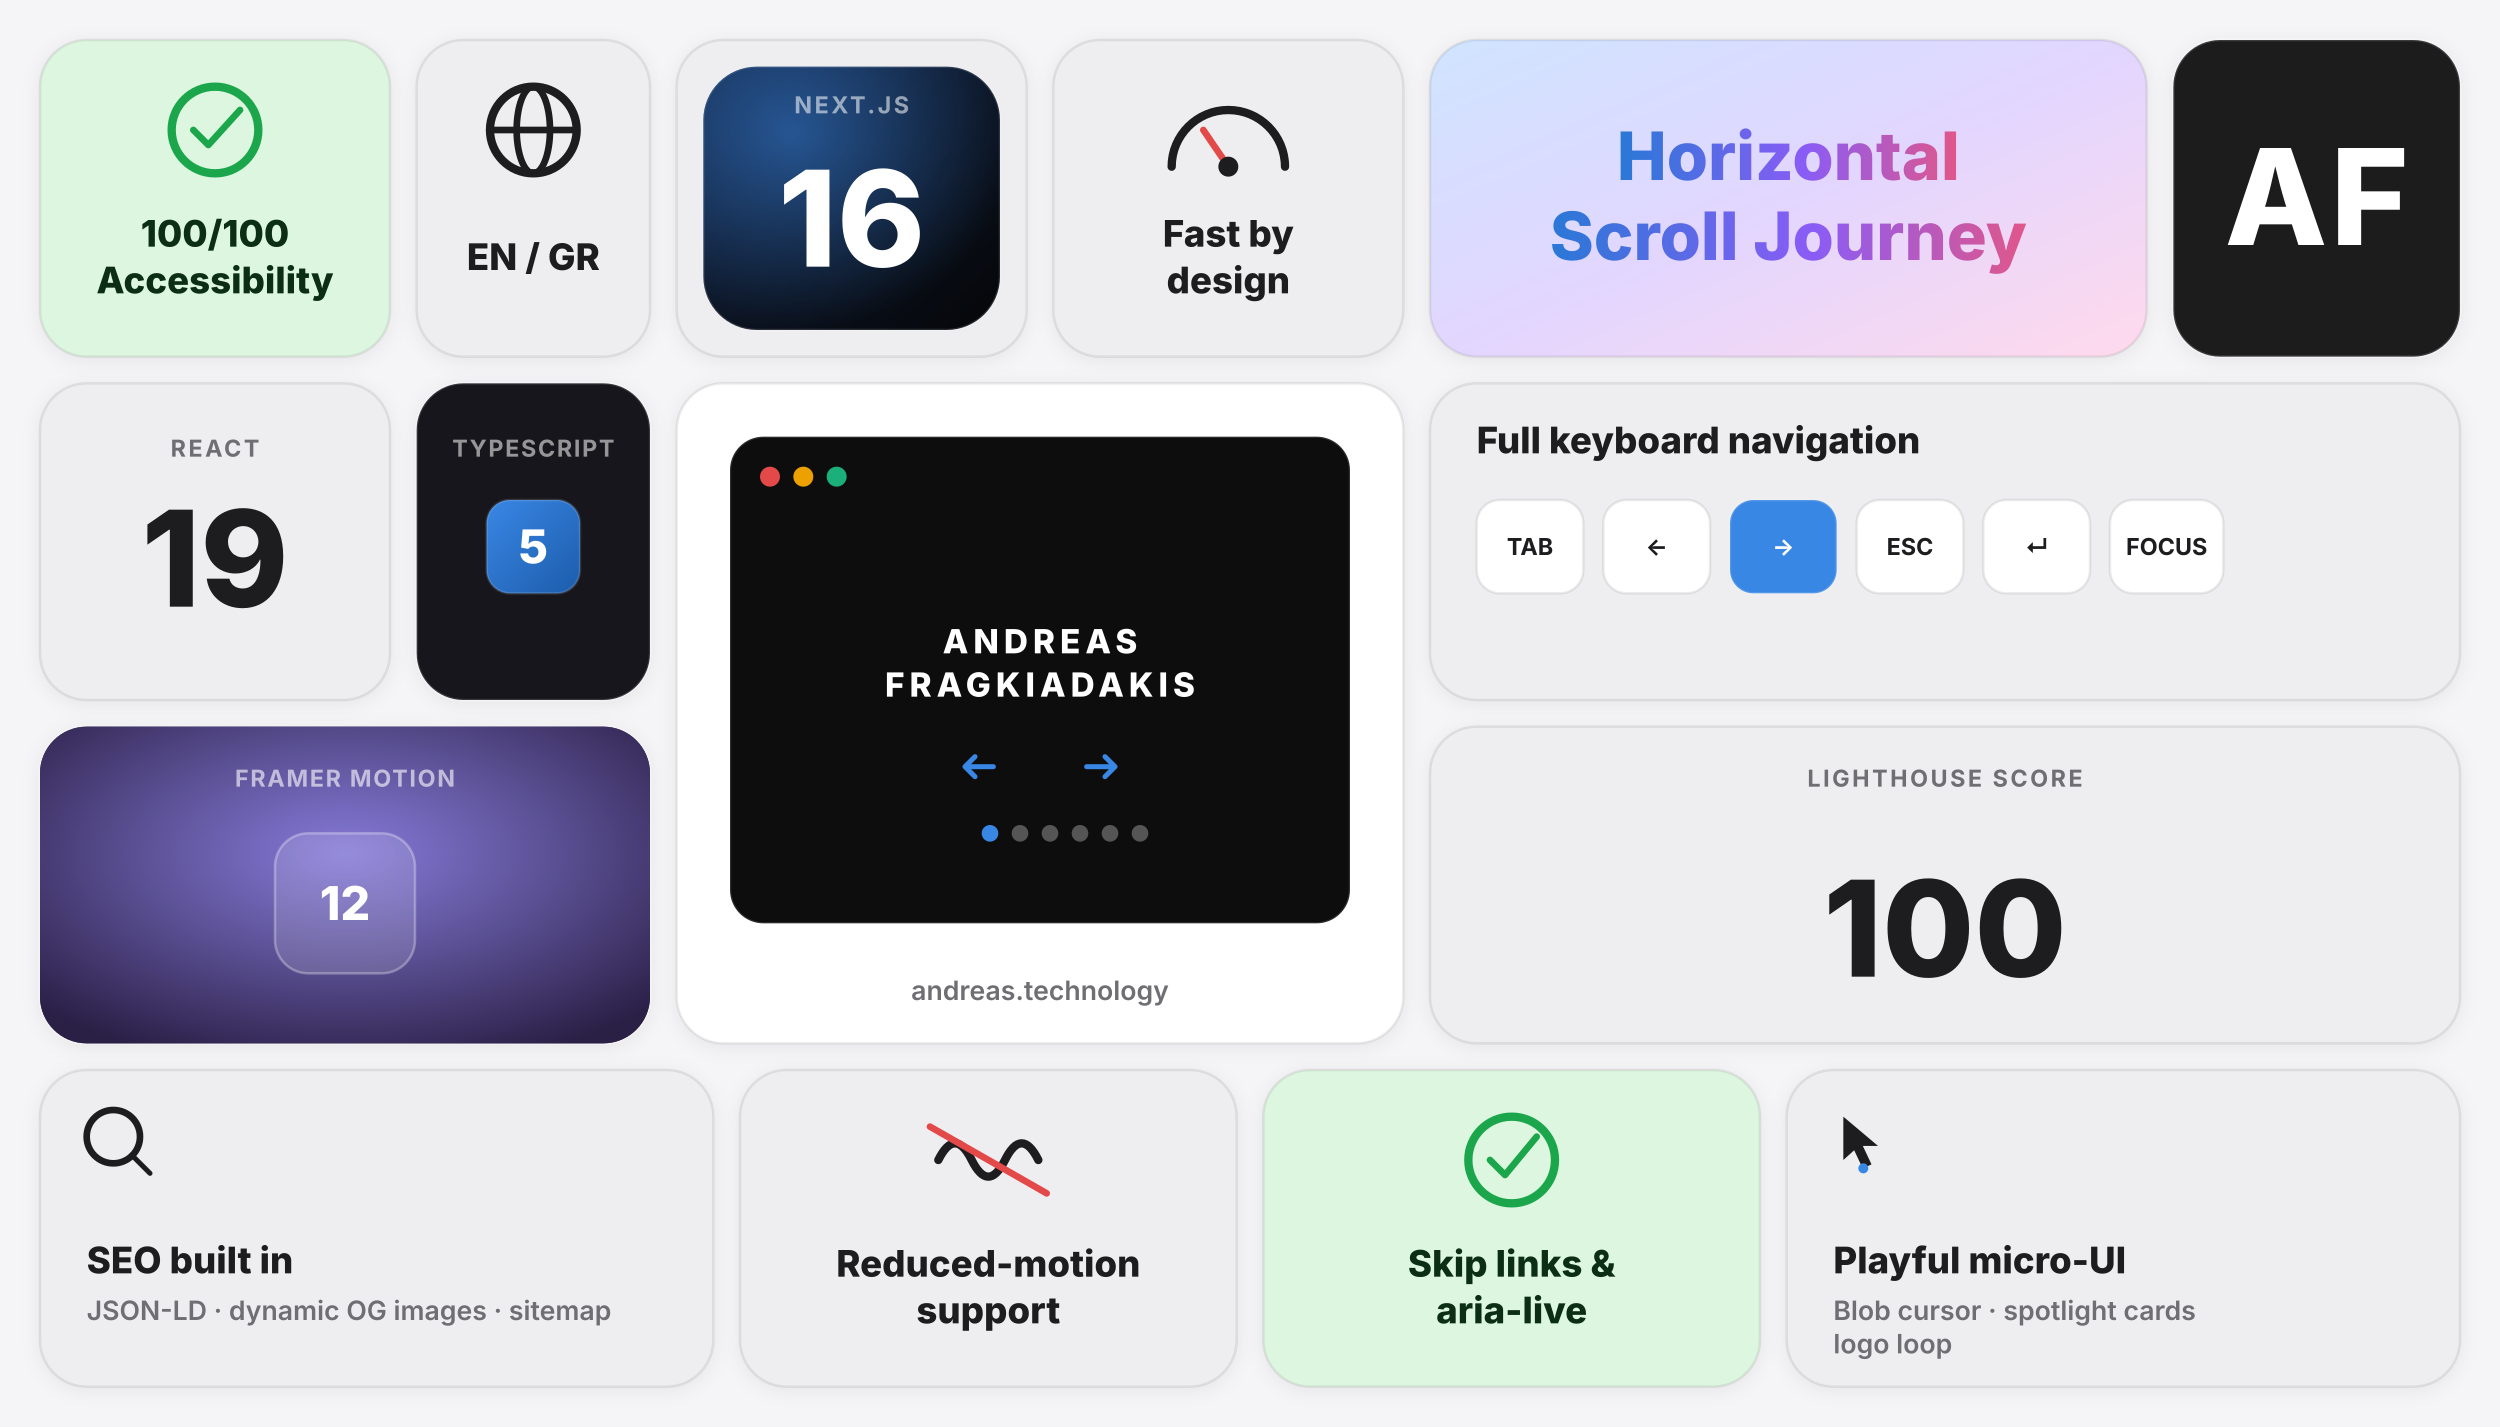
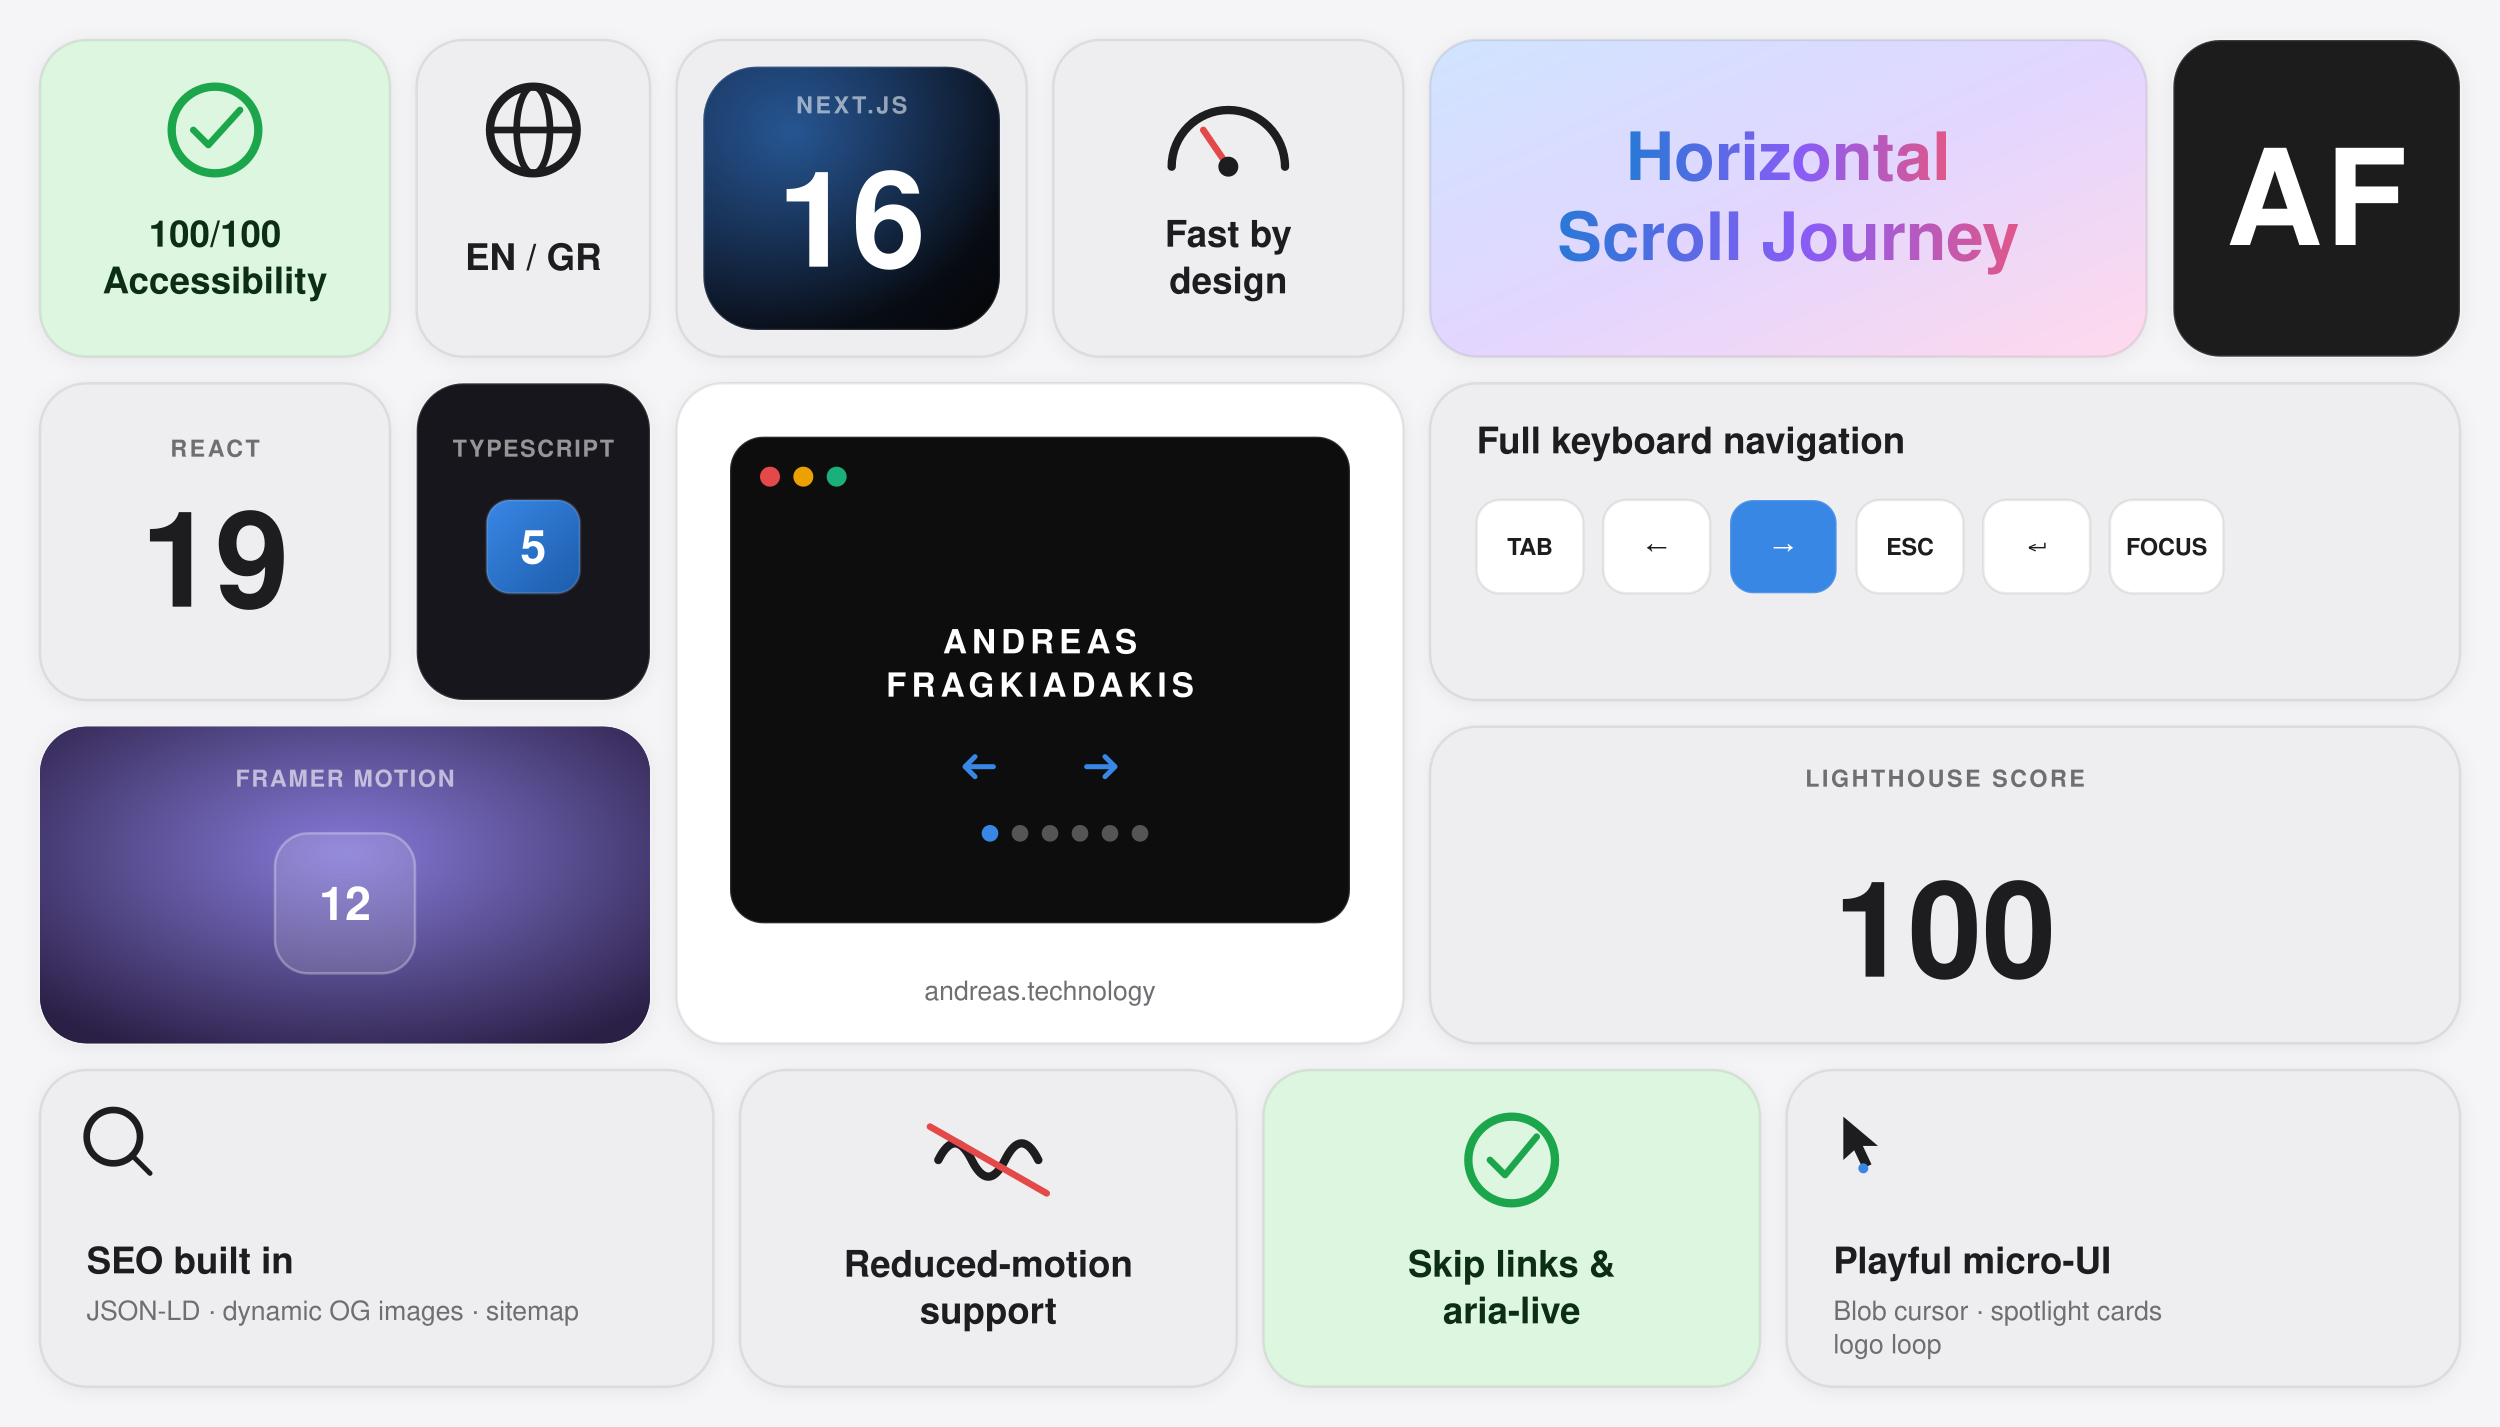
- <svg xmlns="http://www.w3.org/2000/svg" viewBox="0 0 1500 856" font-family="system-ui, -apple-system, 'Segoe UI', sans-serif">
+ <svg xmlns="http://www.w3.org/2000/svg" viewBox="0 0 1500 856" font-family="Helvetica Neue, Helvetica, Arial, sans-serif">
  <defs>
    <linearGradient id="flagship-bg" x1="0" y1="0" x2="1" y2="1">
      <stop offset="0%" stop-color="#cfe4ff" />
      <stop offset="50%" stop-color="#e2d6ff" />
      <stop offset="100%" stop-color="#ffd9ec" />
    </linearGradient>
    <linearGradient id="flagship-text" x1="0" y1="0" x2="1" y2="0">
      <stop offset="0%" stop-color="#2a78d6" />
      <stop offset="55%" stop-color="#8a5cf6" />
      <stop offset="100%" stop-color="#e0578a" />
    </linearGradient>
    <linearGradient id="tile16-bg" x1="0" y1="0" x2="1" y2="1">
      <stop offset="0%" stop-color="#12203b" />
      <stop offset="100%" stop-color="#050608" />
    </linearGradient>
    <radialGradient id="tile16-glow" cx="30%" cy="25%" r="75%">
      <stop offset="0%" stop-color="#3987e5" stop-opacity="0.55" />
      <stop offset="100%" stop-color="#3987e5" stop-opacity="0" />
    </radialGradient>
    <linearGradient id="chip-ts" x1="0" y1="0" x2="1" y2="1">
      <stop offset="0%" stop-color="#3987e5" />
      <stop offset="100%" stop-color="#1c5cab" />
    </linearGradient>
    <radialGradient id="fm-glow" cx="50%" cy="40%" r="70%">
      <stop offset="0%" stop-color="#9085e9" stop-opacity="0.9" />
      <stop offset="100%" stop-color="#2a1f45" stop-opacity="1" />
    </radialGradient>
    <filter id="soft-shadow" x="-20%" y="-20%" width="140%" height="140%">
      <feDropShadow dx="0" dy="2" stdDeviation="6" flood-color="#000000" flood-opacity="0.07" />
    </filter>
  </defs>
  <rect x="0" y="0" width="1500" height="856" fill="#f5f5f7" />
  <rect x="24" y="24" width="210" height="190" rx="28" fill="#ddf6df" stroke="#000000" stroke-opacity="0.08" stroke-width="1.5" filter="url(#soft-shadow)" />
  <circle cx="129" cy="78" r="26" fill="none" stroke="#1ba64c" stroke-width="5" />
  <path d="M 116 78 L 125 87 L 144 66" fill="none" stroke="#1ba64c" stroke-width="4" stroke-linecap="round" stroke-linejoin="round" />
-   <text x="129" y="148" text-anchor="middle" font-size="22" font-weight="800" fill="#0b2e15">100/100</text>
-   <text x="129" y="176" text-anchor="middle" font-size="22" font-weight="800" fill="#0b2e15">Accessibility</text>
+   <text x="129" y="148" text-anchor="middle" font-size="22" font-weight="700" fill="#0b2e15">100/100</text>
+   <text x="129" y="176" text-anchor="middle" font-size="22" font-weight="700" fill="#0b2e15">Accessibility</text>
  <rect x="250" y="24" width="140" height="190" rx="28" fill="#eeeef0" stroke="#000000" stroke-opacity="0.08" stroke-width="1.5" filter="url(#soft-shadow)" />
  <circle cx="320" cy="78" r="26" fill="none" stroke="#1d1d1f" stroke-width="5" />
  <ellipse cx="320" cy="78" rx="10" ry="26" fill="none" stroke="#1d1d1f" stroke-width="4" />
  <path d="M 294 78 L 346 78" stroke="#1d1d1f" stroke-width="4" />
-   <text x="320" y="162" text-anchor="middle" font-size="22" font-weight="800" fill="#1d1d1f">EN / GR</text>
+   <text x="320" y="162" text-anchor="middle" font-size="22" font-weight="700" fill="#1d1d1f">EN / GR</text>
  <rect x="406" y="24" width="210" height="190" rx="28" fill="#eeeef0" stroke="#000000" stroke-opacity="0.08" stroke-width="1.5" filter="url(#soft-shadow)" />
  <rect x="422" y="40" width="178" height="158" rx="32" fill="url(#tile16-bg)" stroke="#ffffff" stroke-opacity="0.14" stroke-width="1.5" />
  <rect x="422" y="40" width="178" height="158" rx="32" fill="url(#tile16-glow)" />
  <text x="511" y="68" text-anchor="middle" font-size="14" font-weight="700" letter-spacing="1.5" fill="#ffffff" fill-opacity="0.55">NEXT.JS</text>
-   <text x="511" y="160" text-anchor="middle" font-size="80" font-weight="800" fill="#ffffff">16</text>
+   <text x="511" y="160" text-anchor="middle" font-size="80" font-weight="700" fill="#ffffff">16</text>
  <rect x="632" y="24" width="210" height="190" rx="28" fill="#eeeef0" stroke="#000000" stroke-opacity="0.08" stroke-width="1.5" filter="url(#soft-shadow)" />
  <path d="M 703 100 A 34 34 0 0 1 771 100" fill="none" stroke="#1d1d1f" stroke-width="5" stroke-linecap="round" />
  <path d="M 737 100 L 722 78" stroke="#e34948" stroke-width="4" stroke-linecap="round" />
  <circle cx="737" cy="100" r="6" fill="#1d1d1f" />
-   <text x="737" y="148" text-anchor="middle" font-size="22" font-weight="800" fill="#1d1d1f">Fast by</text>
-   <text x="737" y="176" text-anchor="middle" font-size="22" font-weight="800" fill="#1d1d1f">design</text>
+   <text x="737" y="148" text-anchor="middle" font-size="22" font-weight="700" fill="#1d1d1f">Fast by</text>
+   <text x="737" y="176" text-anchor="middle" font-size="22" font-weight="700" fill="#1d1d1f">design</text>
  <rect x="858" y="24" width="430" height="190" rx="28" fill="url(#flagship-bg)" stroke="#000000" stroke-opacity="0.08" stroke-width="1.5" filter="url(#soft-shadow)" />
-   <text x="1073" y="108" text-anchor="middle" font-size="40" font-weight="800" fill="url(#flagship-text)">Horizontal</text>
-   <text x="1073" y="156" text-anchor="middle" font-size="40" font-weight="800" fill="url(#flagship-text)">Scroll Journey</text>
+   <text x="1073" y="108" text-anchor="middle" font-size="40" font-weight="700" fill="url(#flagship-text)">Horizontal</text>
+   <text x="1073" y="156" text-anchor="middle" font-size="40" font-weight="700" fill="url(#flagship-text)">Scroll Journey</text>
  <rect x="1304" y="24" width="172" height="190" rx="28" fill="#1d1d1f" stroke="#ffffff" stroke-opacity="0.14" stroke-width="1.5" filter="url(#soft-shadow)" />
-   <text x="1390" y="147" text-anchor="middle" font-size="80" font-weight="800" fill="#ffffff" letter-spacing="2">AF</text>
+   <text x="1390" y="147" text-anchor="middle" font-size="80" font-weight="700" fill="#ffffff" letter-spacing="2">AF</text>
  <rect x="24" y="230" width="210" height="190" rx="28" fill="#eeeef0" stroke="#000000" stroke-opacity="0.08" stroke-width="1.5" filter="url(#soft-shadow)" />
  <text x="129" y="274" text-anchor="middle" font-size="14" font-weight="700" letter-spacing="1.5" fill="#6e6e73">REACT</text>
-   <text x="129" y="364" text-anchor="middle" font-size="80" font-weight="800" fill="#1d1d1f">19</text>
+   <text x="129" y="364" text-anchor="middle" font-size="80" font-weight="700" fill="#1d1d1f">19</text>
  <rect x="250" y="230" width="140" height="190" rx="28" fill="#14151a" stroke="#ffffff" stroke-opacity="0.14" stroke-width="1.5" filter="url(#soft-shadow)" />
  <text x="320" y="274" text-anchor="middle" font-size="14" font-weight="700" letter-spacing="1" fill="#ffffff" fill-opacity="0.55">TYPESCRIPT</text>
  <rect x="292" y="300" width="56" height="56" rx="14" fill="url(#chip-ts)" stroke="#ffffff" stroke-opacity="0.14" stroke-width="1.5" />
-   <text x="320" y="338" text-anchor="middle" font-size="28" font-weight="800" fill="#ffffff">5</text>
+   <text x="320" y="338" text-anchor="middle" font-size="28" font-weight="700" fill="#ffffff">5</text>
  <rect x="858" y="230" width="618" height="190" rx="28" fill="#eeeef0" stroke="#000000" stroke-opacity="0.08" stroke-width="1.5" filter="url(#soft-shadow)" />
-   <text x="886" y="272" font-size="22" font-weight="800" fill="#1d1d1f">Full keyboard navigation</text>
+   <text x="886" y="272" font-size="22" font-weight="700" fill="#1d1d1f">Full keyboard navigation</text>
  <g font-size="14" font-weight="700" fill="#1d1d1f">
    <rect x="886" y="300" width="64" height="56" rx="14" fill="#ffffff" stroke="#000000" stroke-opacity="0.08" stroke-width="1.5" />
    <text x="918" y="333" text-anchor="middle">TAB</text>
    <rect x="962" y="300" width="64" height="56" rx="14" fill="#ffffff" stroke="#000000" stroke-opacity="0.08" stroke-width="1.5" />
    <text x="994" y="333" text-anchor="middle">←</text>
    <rect x="1038" y="300" width="64" height="56" rx="14" fill="#3987e5" stroke="#ffffff" stroke-opacity="0.14" stroke-width="1.5" />
    <text x="1070" y="333" text-anchor="middle" fill="#ffffff">→</text>
    <rect x="1114" y="300" width="64" height="56" rx="14" fill="#ffffff" stroke="#000000" stroke-opacity="0.08" stroke-width="1.5" />
    <text x="1146" y="333" text-anchor="middle">ESC</text>
    <rect x="1190" y="300" width="64" height="56" rx="14" fill="#ffffff" stroke="#000000" stroke-opacity="0.08" stroke-width="1.5" />
    <text x="1222" y="333" text-anchor="middle">↵</text>
    <rect x="1266" y="300" width="68" height="56" rx="14" fill="#ffffff" stroke="#000000" stroke-opacity="0.08" stroke-width="1.5" />
    <text x="1300" y="333" text-anchor="middle">FOCUS</text>
  </g>
  <rect x="24" y="436" width="366" height="190" rx="28" fill="#1a1030" stroke="#ffffff" stroke-opacity="0.14" stroke-width="1.5" filter="url(#soft-shadow)" />
  <rect x="24" y="436" width="366" height="190" rx="28" fill="url(#fm-glow)" />
  <text x="207" y="472" text-anchor="middle" font-size="14" font-weight="700" letter-spacing="1" fill="#ffffff" fill-opacity="0.6">FRAMER MOTION</text>
  <rect x="165" y="500" width="84" height="84" rx="20" fill="#ffffff" fill-opacity="0.14" stroke="#ffffff" stroke-opacity="0.3" stroke-width="1.5" />
-   <text x="207" y="552" text-anchor="middle" font-size="28" font-weight="800" fill="#ffffff">12</text>
+   <text x="207" y="552" text-anchor="middle" font-size="28" font-weight="700" fill="#ffffff">12</text>
  <rect x="406" y="230" width="436" height="396" rx="28" fill="#ffffff" stroke="#000000" stroke-opacity="0.08" stroke-width="1.5" filter="url(#soft-shadow)" />
  <rect x="438" y="262" width="372" height="292" rx="20" fill="#0d0d0d" stroke="#ffffff" stroke-opacity="0.14" stroke-width="1.5" />
  <circle cx="462" cy="286" r="6" fill="#e34948" />
  <circle cx="482" cy="286" r="6" fill="#eda100" />
  <circle cx="502" cy="286" r="6" fill="#1baf7a" />
-   <text x="624" y="392" text-anchor="middle" font-size="20" font-weight="800" letter-spacing="3" fill="#ffffff">ANDREAS</text>
-   <text x="624" y="418" text-anchor="middle" font-size="20" font-weight="800" letter-spacing="3" fill="#ffffff">FRAGKIADAKIS</text>
+   <text x="624" y="392" text-anchor="middle" font-size="20" font-weight="700" letter-spacing="3" fill="#ffffff">ANDREAS</text>
+   <text x="624" y="418" text-anchor="middle" font-size="20" font-weight="700" letter-spacing="3" fill="#ffffff">FRAGKIADAKIS</text>
  <path d="M 580 460 L 596 460 M 585 454 L 579 460 L 585 466 M 668 460 L 652 460 M 663 454 L 669 460 L 663 466" stroke="#3987e5" stroke-width="3" stroke-linecap="round" stroke-linejoin="round" fill="none" />
  <g>
    <circle cx="594" cy="500" r="5" fill="#3987e5" />
    <circle cx="612" cy="500" r="5" fill="#ffffff" fill-opacity="0.3" />
    <circle cx="630" cy="500" r="5" fill="#ffffff" fill-opacity="0.3" />
    <circle cx="648" cy="500" r="5" fill="#ffffff" fill-opacity="0.3" />
    <circle cx="666" cy="500" r="5" fill="#ffffff" fill-opacity="0.3" />
    <circle cx="684" cy="500" r="5" fill="#ffffff" fill-opacity="0.3" />
  </g>
-   <text x="624" y="600" text-anchor="middle" font-size="16" font-weight="600" fill="#6e6e73">andreas.technology</text>
+   <text x="624" y="600" text-anchor="middle" font-size="16" font-weight="400" fill="#6e6e73">andreas.technology</text>
  <rect x="858" y="436" width="618" height="190" rx="28" fill="#eeeef0" stroke="#000000" stroke-opacity="0.08" stroke-width="1.5" filter="url(#soft-shadow)" />
  <text x="1167" y="472" text-anchor="middle" font-size="14" font-weight="700" letter-spacing="1.5" fill="#6e6e73">LIGHTHOUSE SCORE</text>
-   <text x="1167" y="586" text-anchor="middle" font-size="80" font-weight="800" fill="#1d1d1f">100</text>
+   <text x="1167" y="586" text-anchor="middle" font-size="80" font-weight="700" fill="#1d1d1f">100</text>
  <rect x="24" y="642" width="404" height="190" rx="28" fill="#eeeef0" stroke="#000000" stroke-opacity="0.08" stroke-width="1.5" filter="url(#soft-shadow)" />
  <circle cx="68" cy="682" r="16" fill="none" stroke="#1d1d1f" stroke-width="4" />
  <path d="M 79 693 L 90 704" stroke="#1d1d1f" stroke-width="3" stroke-linecap="round" />
-   <text x="52" y="764" font-size="22" font-weight="800" fill="#1d1d1f">SEO built in</text>
-   <text x="52" y="792" font-size="16" font-weight="600" fill="#6e6e73">JSON-LD · dynamic OG images · sitemap</text>
+   <text x="52" y="764" font-size="22" font-weight="700" fill="#1d1d1f">SEO built in</text>
+   <text x="52" y="792" font-size="16" font-weight="400" fill="#6e6e73">JSON-LD · dynamic OG images · sitemap</text>
  <rect x="444" y="642" width="298" height="190" rx="28" fill="#eeeef0" stroke="#000000" stroke-opacity="0.08" stroke-width="1.5" filter="url(#soft-shadow)" />
  <path d="M 563 696 Q 573 676 583 696 T 603 696 T 623 696" fill="none" stroke="#1d1d1f" stroke-width="5" stroke-linecap="round" />
  <line x1="558" y1="676" x2="628" y2="716" stroke="#e34948" stroke-width="4" stroke-linecap="round" />
-   <text x="593" y="766" text-anchor="middle" font-size="22" font-weight="800" fill="#1d1d1f">Reduced-motion</text>
-   <text x="593" y="794" text-anchor="middle" font-size="22" font-weight="800" fill="#1d1d1f">support</text>
+   <text x="593" y="766" text-anchor="middle" font-size="22" font-weight="700" fill="#1d1d1f">Reduced-motion</text>
+   <text x="593" y="794" text-anchor="middle" font-size="22" font-weight="700" fill="#1d1d1f">support</text>
  <rect x="758" y="642" width="298" height="190" rx="28" fill="#ddf6df" stroke="#000000" stroke-opacity="0.08" stroke-width="1.5" filter="url(#soft-shadow)" />
  <circle cx="907" cy="696" r="26" fill="none" stroke="#1ba64c" stroke-width="5" />
  <path d="M 894 696 L 903 705 L 922 682" fill="none" stroke="#1ba64c" stroke-width="4" stroke-linecap="round" stroke-linejoin="round" />
-   <text x="907" y="766" text-anchor="middle" font-size="22" font-weight="800" fill="#0b2e15">Skip links &amp;</text>
-   <text x="907" y="794" text-anchor="middle" font-size="22" font-weight="800" fill="#0b2e15">aria-live</text>
+   <text x="907" y="766" text-anchor="middle" font-size="22" font-weight="700" fill="#0b2e15">Skip links &amp;</text>
+   <text x="907" y="794" text-anchor="middle" font-size="22" font-weight="700" fill="#0b2e15">aria-live</text>
  <rect x="1072" y="642" width="404" height="190" rx="28" fill="#eeeef0" stroke="#000000" stroke-opacity="0.08" stroke-width="1.5" filter="url(#soft-shadow)" />
  <g transform="translate(1106,670) scale(1.3)">
    <path d="M 0 0 L 0 20 L 5 15.5 L 9 24 L 13 22 L 9 13.5 L 16 13.5 Z" fill="#1d1d1f" />
  </g>
  <circle cx="1118" cy="701" r="3" fill="#3987e5" />
-   <text x="1100" y="764" font-size="22" font-weight="800" fill="#1d1d1f">Playful micro-UI</text>
-   <text x="1100" y="792" font-size="16" font-weight="600" fill="#6e6e73">Blob cursor · spotlight cards</text>
-   <text x="1100" y="812" font-size="16" font-weight="600" fill="#6e6e73">logo loop</text>
+   <text x="1100" y="764" font-size="22" font-weight="700" fill="#1d1d1f">Playful micro-UI</text>
+   <text x="1100" y="792" font-size="16" font-weight="400" fill="#6e6e73">Blob cursor · spotlight cards</text>
+   <text x="1100" y="812" font-size="16" font-weight="400" fill="#6e6e73">logo loop</text>
</svg>
